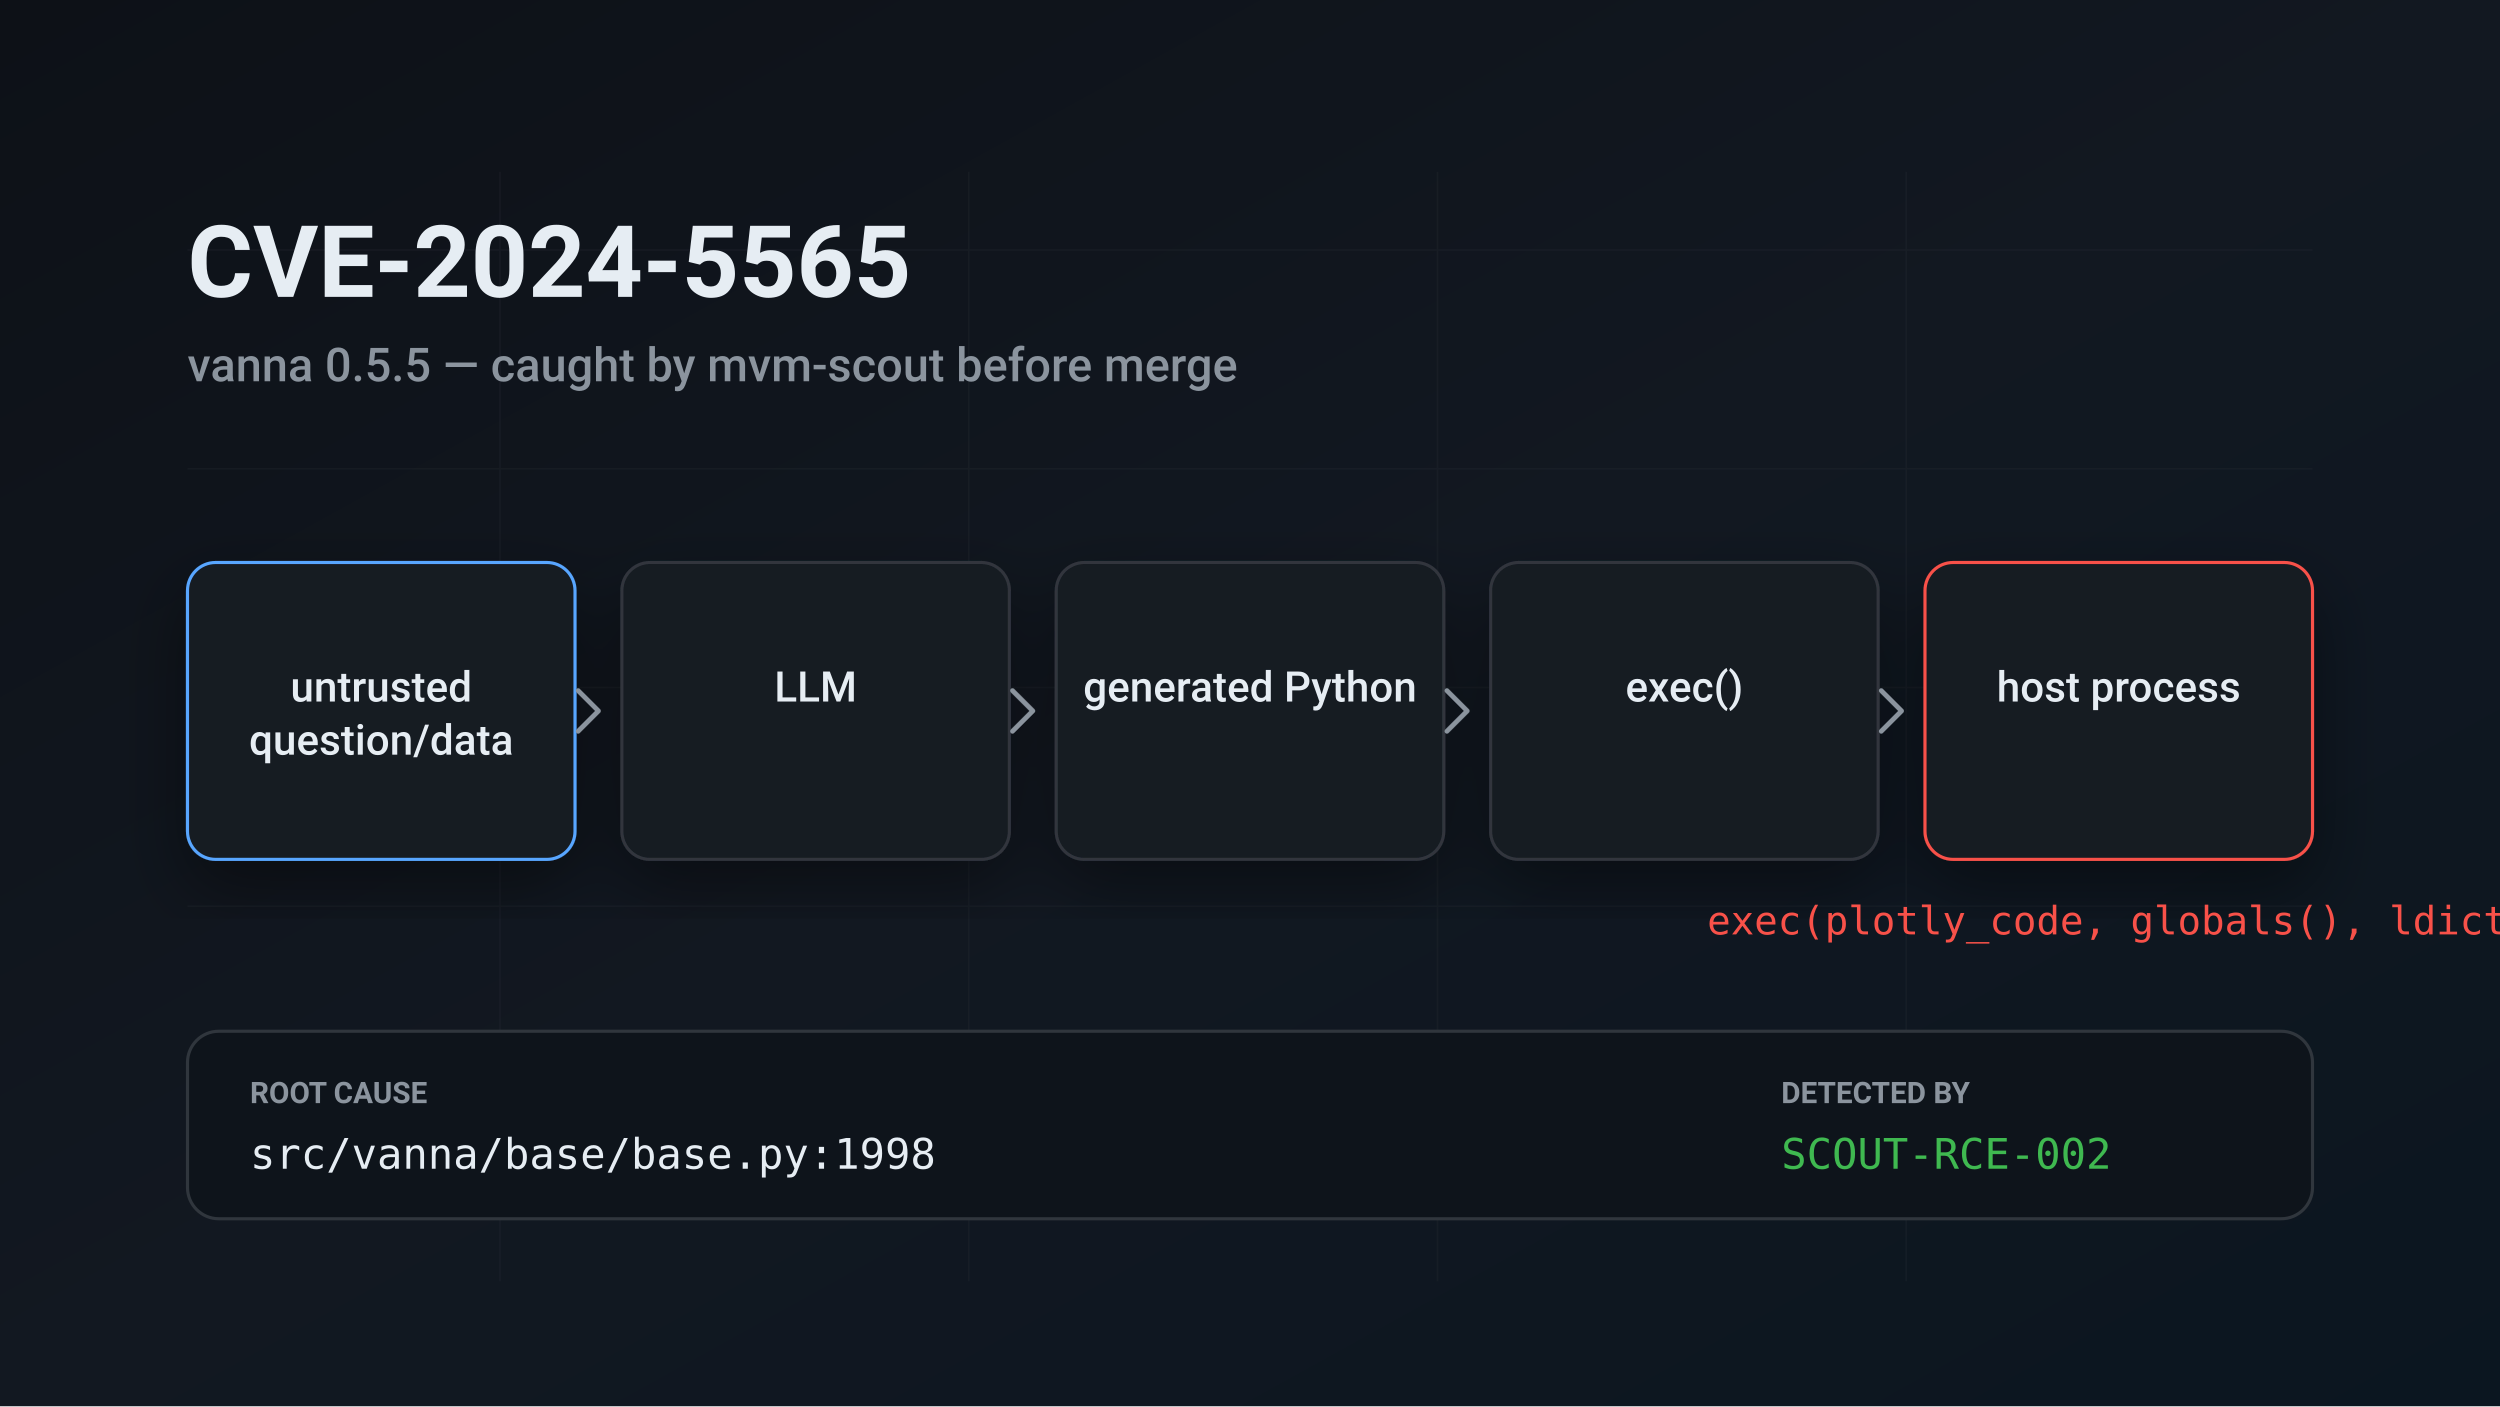
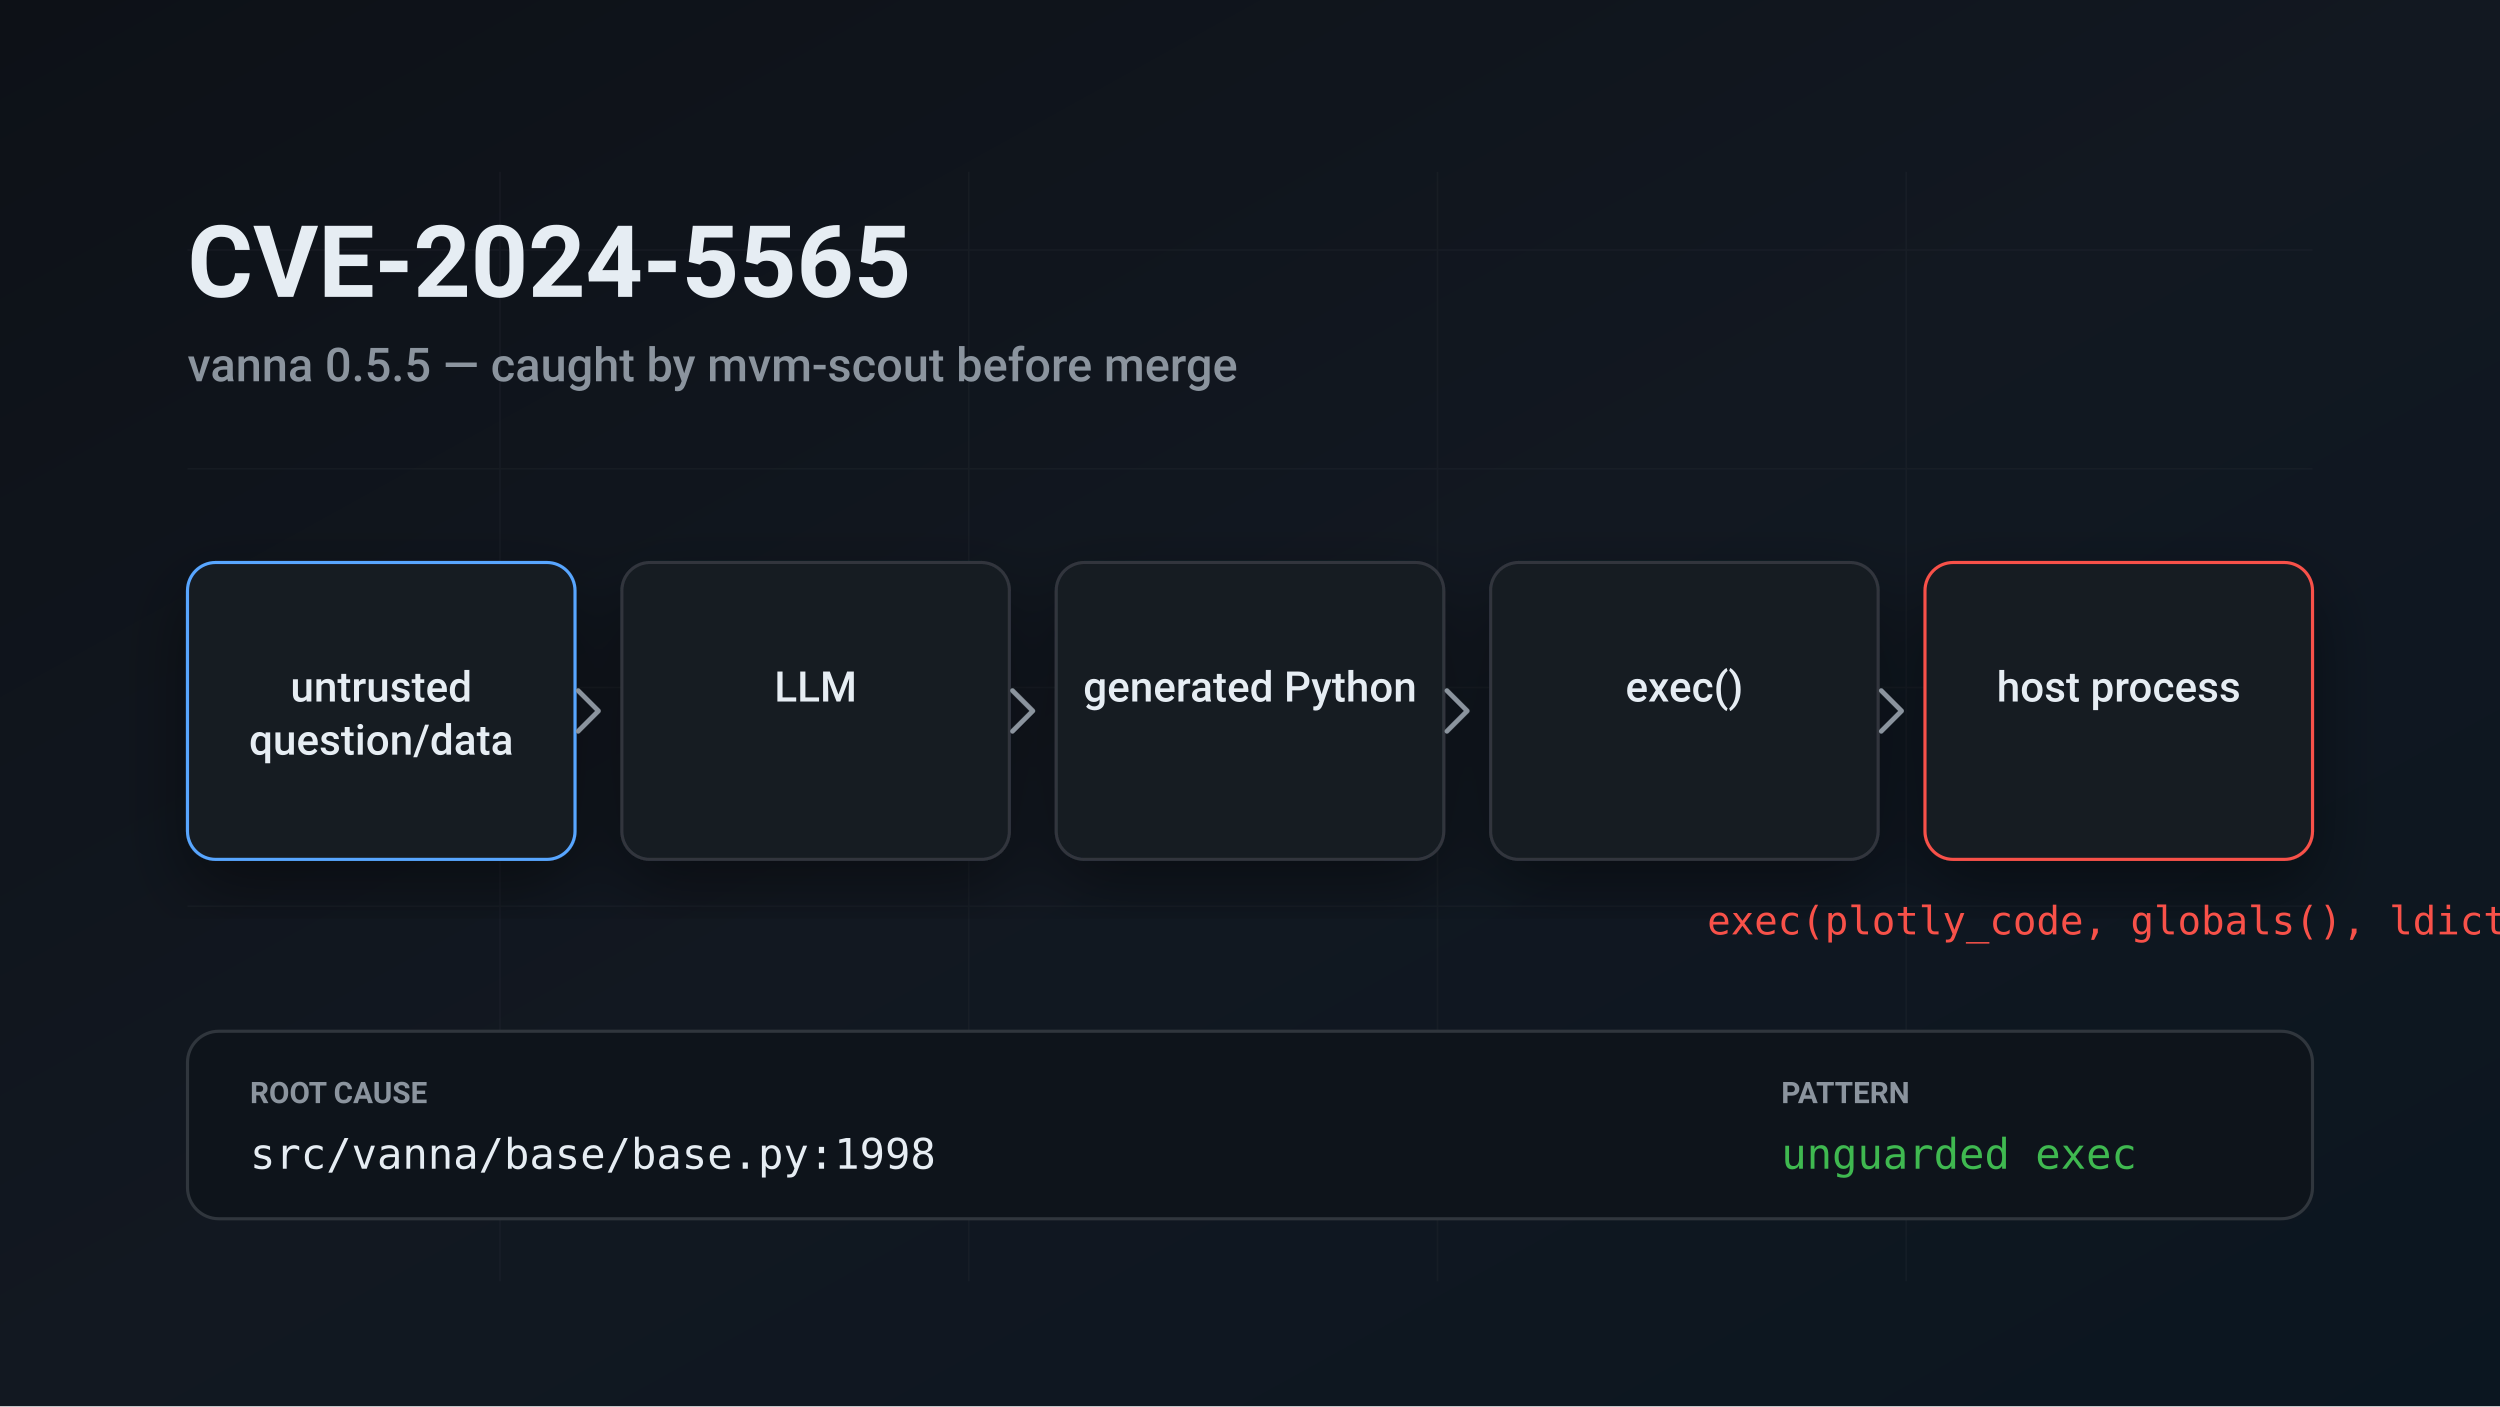
<svg xmlns="http://www.w3.org/2000/svg" width="1600" height="900" viewBox="0 0 1600 900" role="img" aria-labelledby="title desc">
  <defs>
    <linearGradient id="bg" x1="0" y1="0" x2="1" y2="1">
      <stop offset="0" stop-color="#0d1117" />
      <stop offset="0.5" stop-color="#121821" />
      <stop offset="1" stop-color="#0b1620" />
    </linearGradient>
    <filter id="soft" x="-20%" y="-20%" width="140%" height="140%">
      <feDropShadow dx="0" dy="18" stdDeviation="22" flood-color="#010409" flood-opacity="0.42" />
    </filter>
  </defs>
  <rect width="1600" height="900" fill="url(#bg)" />
  <g opacity="0.20" stroke="#30363d" stroke-width="1">
    <path d="M120 160H1480M120 300H1480M120 440H1480M120 580H1480M120 720H1480" />
    <path d="M320 110V820M620 110V820M920 110V820M1220 110V820" />
  </g>
  <text x="120" y="190" font-family="ui-sans-serif, -apple-system, BlinkMacSystemFont, 'Segoe UI', Roboto, sans-serif" font-size="64" fill="#e6edf3" font-weight="650" text-anchor="start">CVE-2024-5565</text>
  <text x="120" y="244" font-family="ui-sans-serif, -apple-system, BlinkMacSystemFont, 'Segoe UI', Roboto, sans-serif" font-size="30" fill="#8b949e" font-weight="500" text-anchor="start">vanna 0.5.5 — caught by mvm-scout before merge</text>
  <g filter="url(#soft)">
    <rect x="120" y="360" width="248" height="190" rx="18" fill="#161b22" stroke="#58a6ff" stroke-width="2" />
    <text x="244.0" y="449.0" font-family="ui-sans-serif, -apple-system, BlinkMacSystemFont, 'Segoe UI', Roboto, sans-serif" font-size="27" fill="#e6edf3" font-weight="500" text-anchor="middle">untrusted</text>
    <text x="244.0" y="483.0" font-family="ui-sans-serif, -apple-system, BlinkMacSystemFont, 'Segoe UI', Roboto, sans-serif" font-size="27" fill="#e6edf3" font-weight="500" text-anchor="middle">question/data</text>
    <path d="M370.0 442.0 l13 13 l-13 13" fill="none" stroke="#8b949e" stroke-width="3" stroke-linecap="round" stroke-linejoin="round" />
    <rect x="398" y="360" width="248" height="190" rx="18" fill="#161b22" stroke="#30363d" stroke-width="2" />
    <text x="522.0" y="449.0" font-family="ui-sans-serif, -apple-system, BlinkMacSystemFont, 'Segoe UI', Roboto, sans-serif" font-size="27" fill="#e6edf3" font-weight="500" text-anchor="middle">LLM</text>
    <path d="M648.0 442.0 l13 13 l-13 13" fill="none" stroke="#8b949e" stroke-width="3" stroke-linecap="round" stroke-linejoin="round" />
    <rect x="676" y="360" width="248" height="190" rx="18" fill="#161b22" stroke="#30363d" stroke-width="2" />
    <text x="800.0" y="449.0" font-family="ui-sans-serif, -apple-system, BlinkMacSystemFont, 'Segoe UI', Roboto, sans-serif" font-size="27" fill="#e6edf3" font-weight="500" text-anchor="middle">generated Python</text>
    <path d="M926.0 442.0 l13 13 l-13 13" fill="none" stroke="#8b949e" stroke-width="3" stroke-linecap="round" stroke-linejoin="round" />
    <rect x="954" y="360" width="248" height="190" rx="18" fill="#161b22" stroke="#30363d" stroke-width="2" />
    <text x="1078.0" y="449.0" font-family="ui-sans-serif, -apple-system, BlinkMacSystemFont, 'Segoe UI', Roboto, sans-serif" font-size="27" fill="#e6edf3" font-weight="500" text-anchor="middle">exec()</text>
    <path d="M1204.0 442.0 l13 13 l-13 13" fill="none" stroke="#8b949e" stroke-width="3" stroke-linecap="round" stroke-linejoin="round" />
    <rect x="1232" y="360" width="248" height="190" rx="18" fill="#161b22" stroke="#f85149" stroke-width="2" />
    <text x="1356.0" y="449.0" font-family="ui-sans-serif, -apple-system, BlinkMacSystemFont, 'Segoe UI', Roboto, sans-serif" font-size="27" fill="#e6edf3" font-weight="500" text-anchor="middle">host process</text>
  </g>
  <text x="1356.0" y="598" font-family="ui-monospace, SFMono-Regular, Menlo, Consolas, monospace" font-size="25" fill="#f85149" font-weight="500" text-anchor="middle">exec(plotly_code, globals(), ldict)</text>
  <rect x="120" y="660" width="1360" height="120" rx="20" fill="#0e141b" stroke="#30363d" stroke-width="2" />
  <text x="160" y="706" font-family="ui-sans-serif, -apple-system, BlinkMacSystemFont, 'Segoe UI', Roboto, sans-serif" font-size="19" fill="#8b949e" font-weight="600" text-anchor="start">ROOT CAUSE</text>
  <text x="160" y="748" font-family="ui-monospace, SFMono-Regular, Menlo, Consolas, monospace" font-size="27" fill="#e6edf3" font-weight="500" text-anchor="start">src/vanna/base/base.py:1998</text>
-   <text x="1140" y="706" font-family="ui-sans-serif, -apple-system, BlinkMacSystemFont, 'Segoe UI', Roboto, sans-serif" font-size="19" fill="#8b949e" font-weight="600" text-anchor="start">DETECTED BY</text>
-   <text x="1140" y="748" font-family="ui-monospace, SFMono-Regular, Menlo, Consolas, monospace" font-size="27" fill="#3fb950" font-weight="500" text-anchor="start">SCOUT-RCE-002</text>
+   <text x="1140" y="706" font-family="ui-sans-serif, -apple-system, BlinkMacSystemFont, 'Segoe UI', Roboto, sans-serif" font-size="19" fill="#8b949e" font-weight="600" text-anchor="start">PATTERN</text>
+   <text x="1140" y="748" font-family="ui-monospace, SFMono-Regular, Menlo, Consolas, monospace" font-size="27" fill="#3fb950" font-weight="500" text-anchor="start">unguarded exec</text>
</svg>
